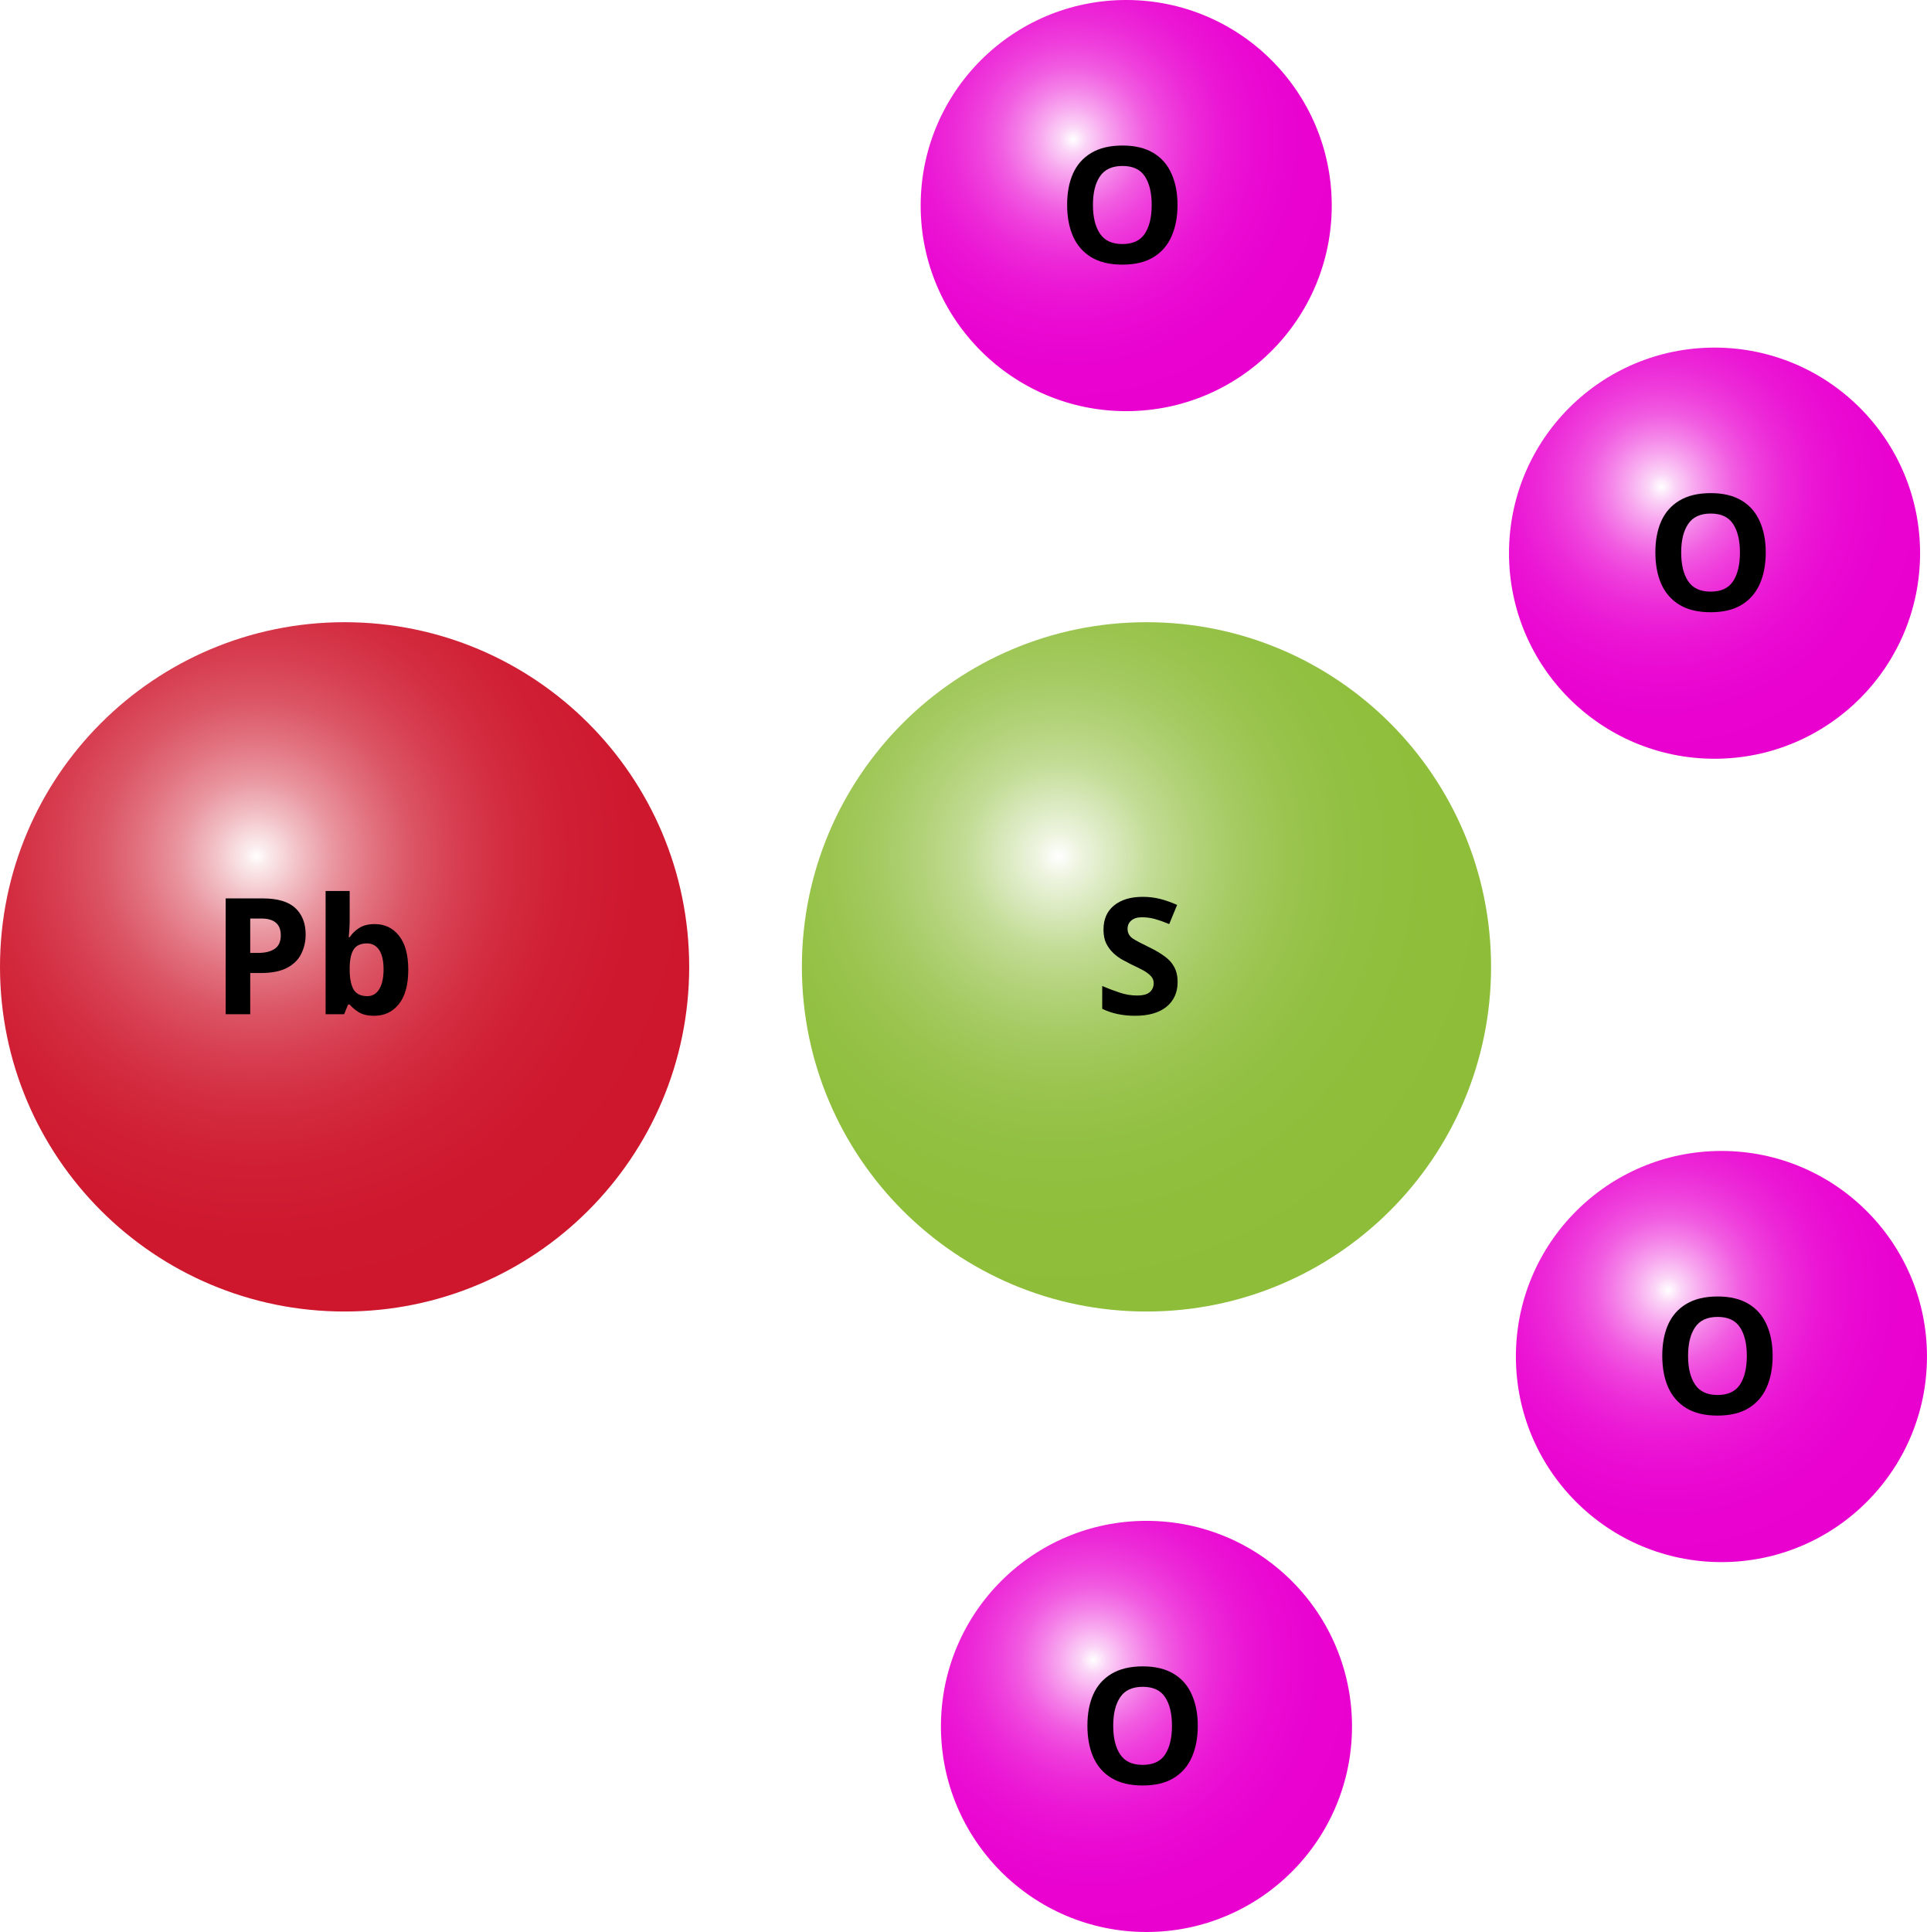
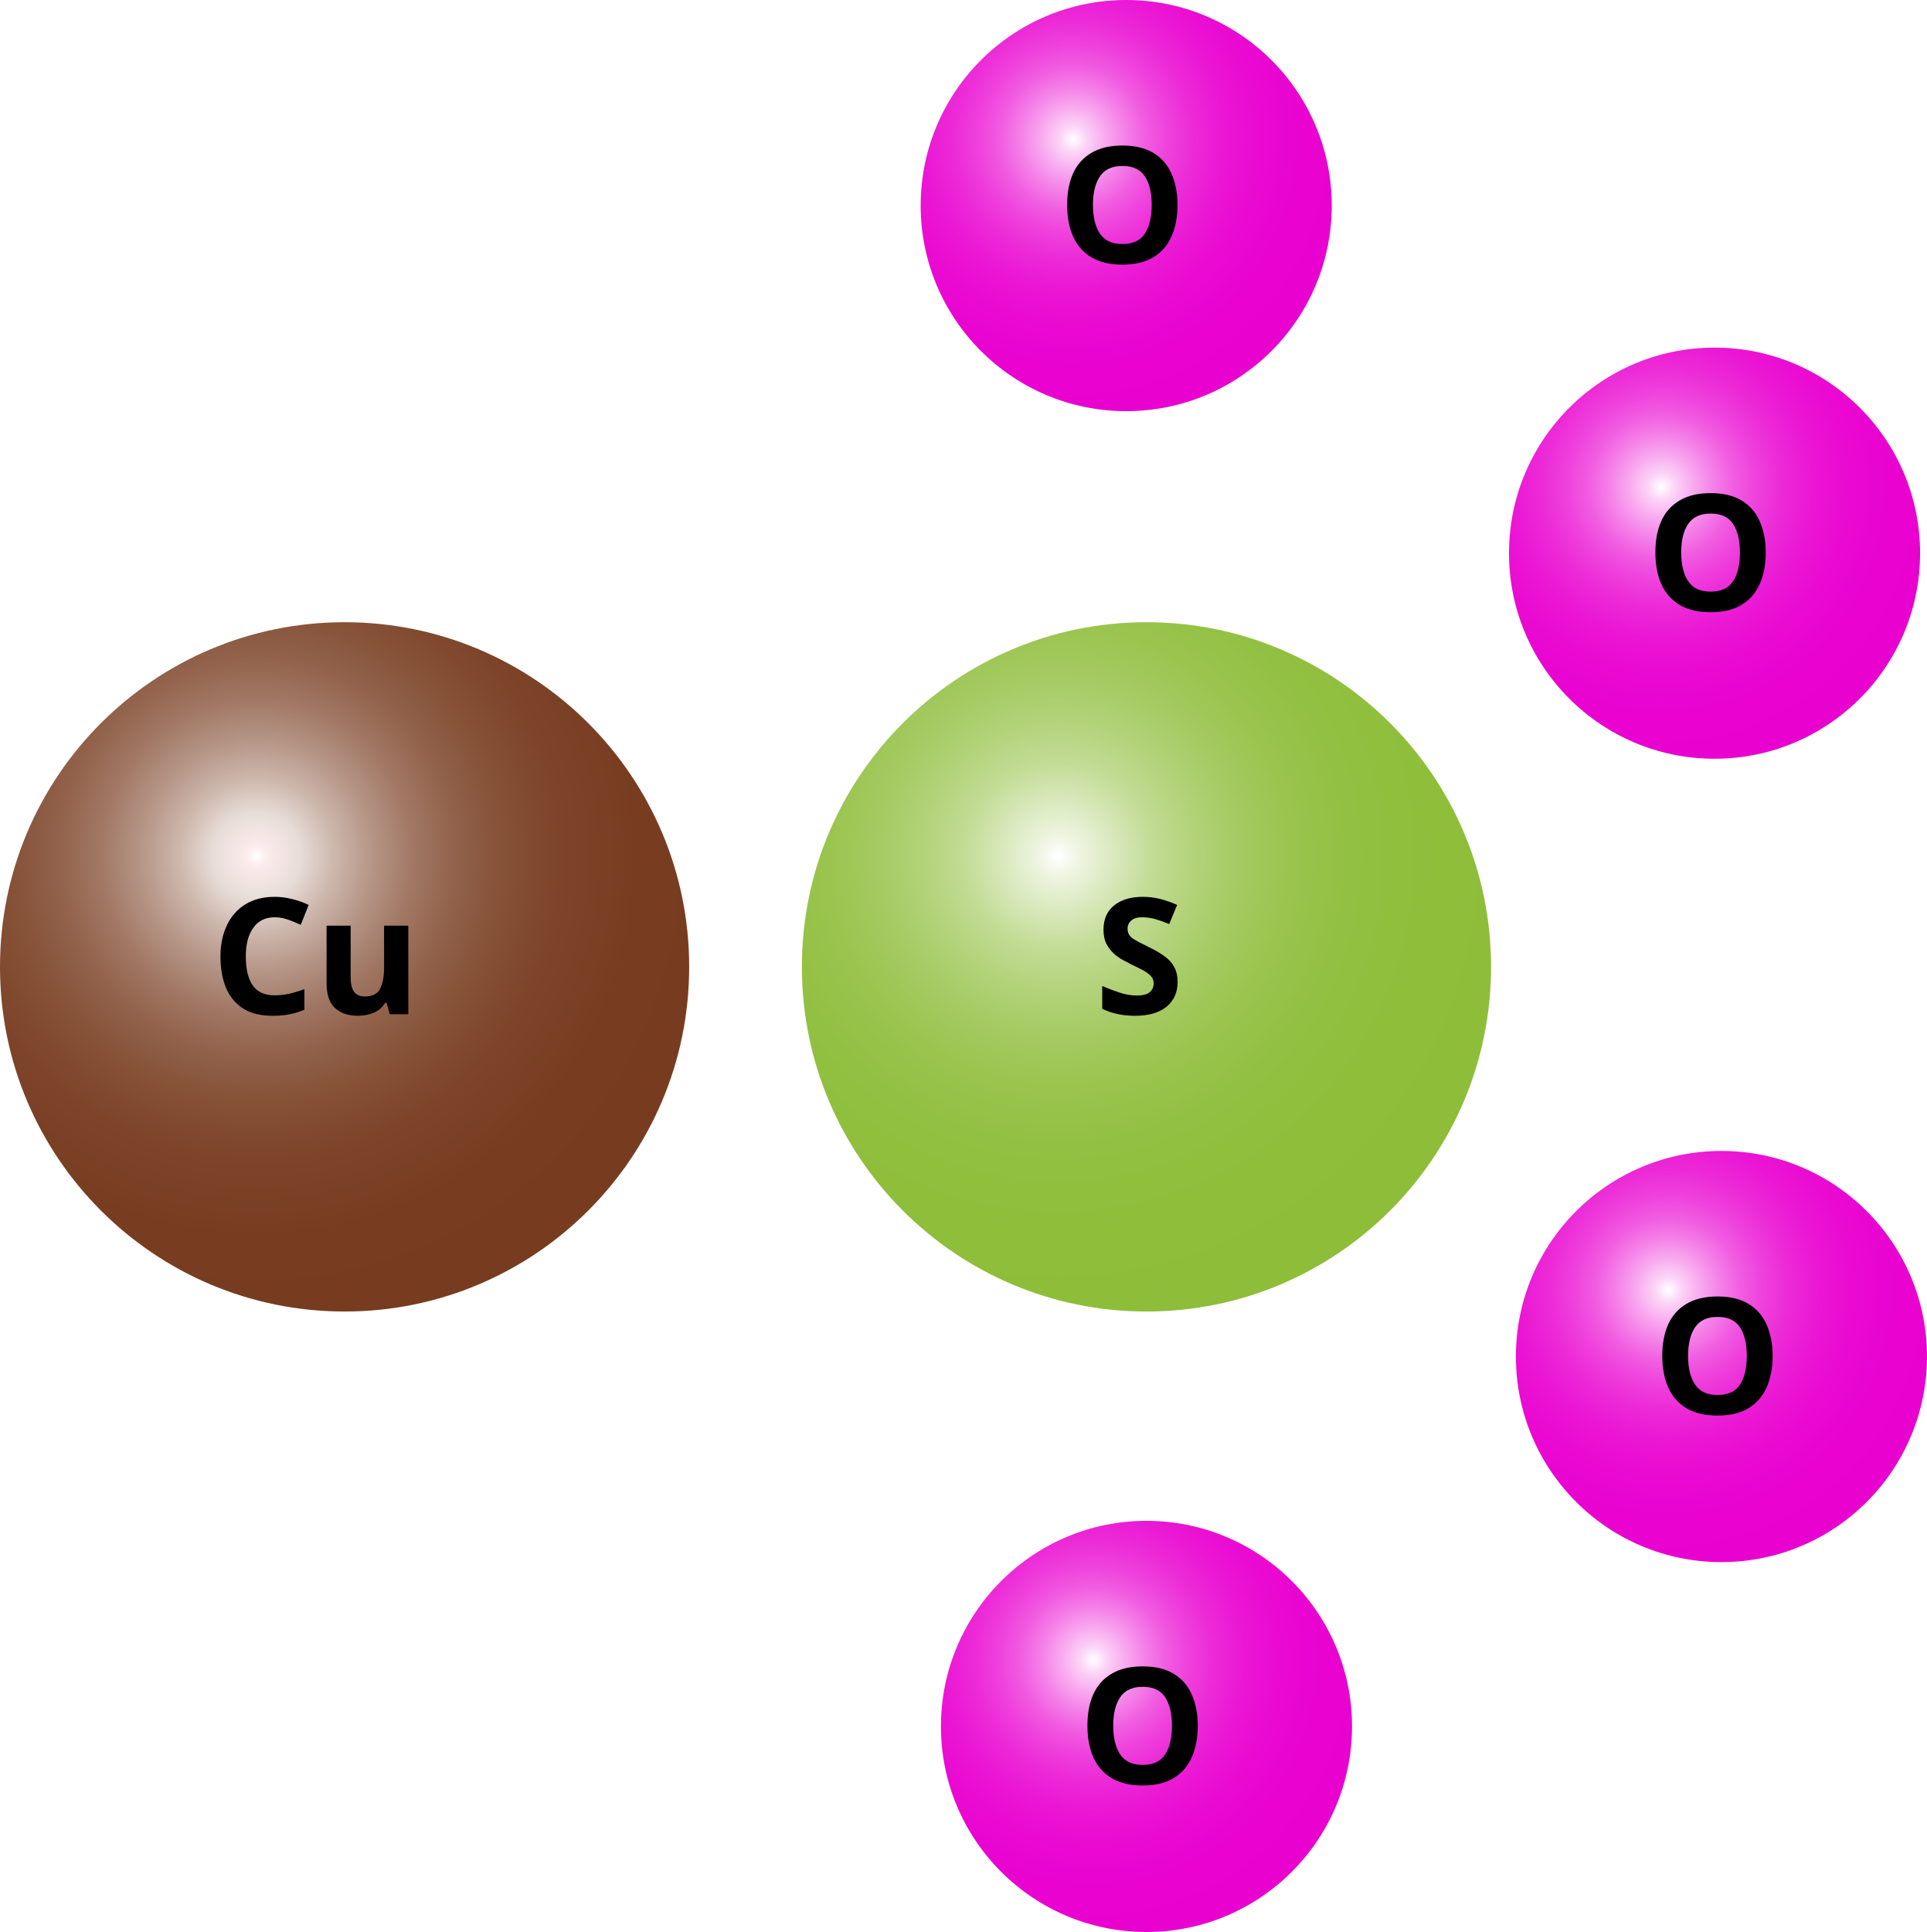
<svg xmlns="http://www.w3.org/2000/svg" xmlns:xlink="http://www.w3.org/1999/xlink" viewBox="0 0 190.12 190.59">
  <defs>
-     <style>.cls-1{fill:url(#radial-gradient);}.cls-2{font-size:16px;font-family:Montserrat-Bold, Montserrat;font-weight:700;}.cls-3{fill:url(#radial-gradient-2);}.cls-4{fill:url(#radial-gradient-3);}.cls-5{fill:url(#radial-gradient-4);}.cls-6{fill:url(#radial-gradient-5);}.cls-7{fill:url(#radial-gradient-6);}</style>
+     <style>
+             .cls-1 {
+                 fill: url(#radial-gradient);
+             }
+ 
+             .cls-2 {
+                 font-size: 16px;
+                 font-family: Montserrat-Bold, Montserrat;
+                 font-weight: 700;
+             }
+ 
+             .cls-3 {
+                 fill: url(#radial-gradient-2);
+             }
+ 
+             .cls-4 {
+                 fill: url(#radial-gradient-3);
+             }
+ 
+             .cls-5 {
+                 fill: url(#radial-gradient-4);
+             }
+ 
+             .cls-6 {
+                 fill: url(#radial-gradient-5);
+             }
+ 
+             .cls-7 {
+                 fill: url(#radial-gradient-6);
+             }
+         </style>
    <radialGradient id="radial-gradient" cx="104.44" cy="84.45" r="54.55" gradientUnits="userSpaceOnUse">
      <stop offset="0" stop-color="#fff" />
      <stop offset="0.04" stop-color="#edf4df" />
      <stop offset="0.11" stop-color="#d6e7b8" />
      <stop offset="0.17" stop-color="#c2dc95" />
      <stop offset="0.25" stop-color="#b2d278" />
      <stop offset="0.33" stop-color="#a4ca61" />
      <stop offset="0.42" stop-color="#9ac44e" />
      <stop offset="0.53" stop-color="#92c042" />
      <stop offset="0.68" stop-color="#8ebe3a" />
      <stop offset="1" stop-color="#8dbd38" />
    </radialGradient>
    <radialGradient id="radial-gradient-2" cx="25.31" cy="84.45" r="54.55" gradientUnits="userSpaceOnUse">
      <stop offset="0" stop-color="#fff" />
      <stop offset="0.02" stop-color="#fbebec" />
-       <stop offset="0.08" stop-color="#f1bec4" />
-       <stop offset="0.14" stop-color="#e996a0" />
-       <stop offset="0.21" stop-color="#e27380" />
-       <stop offset="0.28" stop-color="#db5666" />
-       <stop offset="0.36" stop-color="#d73f51" />
-       <stop offset="0.45" stop-color="#d32c40" />
-       <stop offset="0.55" stop-color="#d02035" />
-       <stop offset="0.69" stop-color="#ce182e" />
-       <stop offset="1" stop-color="#ce162c" />
+       <stop offset="0.08" stop-color="#e7dcd7" />
+       <stop offset="0.14" stop-color="#cdb7ac" />
+       <stop offset="0.21" stop-color="#b59586" />
+       <stop offset="0.28" stop-color="#a27966" />
+       <stop offset="0.36" stop-color="#92624b" />
+       <stop offset="0.45" stop-color="#855137" />
+       <stop offset="0.55" stop-color="#7d4429" />
+       <stop offset="0.69" stop-color="#783d21" />
+       <stop offset="1" stop-color="#763b1e" />
    </radialGradient>
    <radialGradient id="radial-gradient-3" cx="266.25" cy="29.87" r="29.84" gradientTransform="translate(-184.32 -18.81) scale(1.09 1.09)" gradientUnits="userSpaceOnUse">
      <stop offset="0" stop-color="#fff" />
      <stop offset="0.04" stop-color="#fbd5f7" />
      <stop offset="0.1" stop-color="#f8a8ef" />
      <stop offset="0.16" stop-color="#f480e8" />
      <stop offset="0.22" stop-color="#f15de1" />
      <stop offset="0.29" stop-color="#ef40dc" />
      <stop offset="0.37" stop-color="#ec29d7" />
      <stop offset="0.46" stop-color="#eb16d4" />
      <stop offset="0.56" stop-color="#ea0ad2" />
      <stop offset="0.7" stop-color="#e902d0" />
      <stop offset="1" stop-color="#e900d0" />
    </radialGradient>
    <radialGradient id="radial-gradient-4" cx="319.49" cy="61.32" r="29.84" xlink:href="#radial-gradient-3" />
    <radialGradient id="radial-gradient-5" cx="268.08" cy="167.49" r="29.84" xlink:href="#radial-gradient-3" />
    <radialGradient id="radial-gradient-6" cx="320.11" cy="134.02" r="29.84" xlink:href="#radial-gradient-3" />
  </defs>
  <g id="Layer_2" data-name="Layer 2">
    <g id="BlueVitriol">
      <circle class="cls-1" cx="113.12" cy="95.38" r="34" />
      <g id="Submit">
        <text class="cls-2" transform="translate(108.02 100.05)">S</text>
      </g>
      <circle class="cls-3" cx="34" cy="95.38" r="34" />
      <g id="Submit-2" data-name="Submit">
-         <text class="cls-2" transform="translate(20.83 100.05)">Pb</text>
+         <text class="cls-2" transform="translate(20.83 100.05)">Cu</text>
      </g>
      <circle class="cls-4" cx="111.12" cy="20.28" r="20.28" />
      <g id="Submit-3" data-name="Submit">
        <text class="cls-2" transform="translate(104.37 25.95)">O</text>
      </g>
      <circle class="cls-5" cx="169.17" cy="54.57" r="20.28" />
      <g id="Submit-4" data-name="Submit">
        <text class="cls-2" transform="translate(162.41 60.24)">O</text>
      </g>
      <circle class="cls-6" cx="113.12" cy="170.31" r="20.28" />
      <g id="Submit-5" data-name="Submit">
        <text class="cls-2" transform="translate(106.37 175.98)">O</text>
      </g>
      <circle class="cls-7" cx="169.85" cy="133.82" r="20.28" />
      <g id="Submit-6" data-name="Submit">
        <text class="cls-2" transform="translate(163.09 139.49)">O</text>
      </g>
    </g>
  </g>
</svg>
